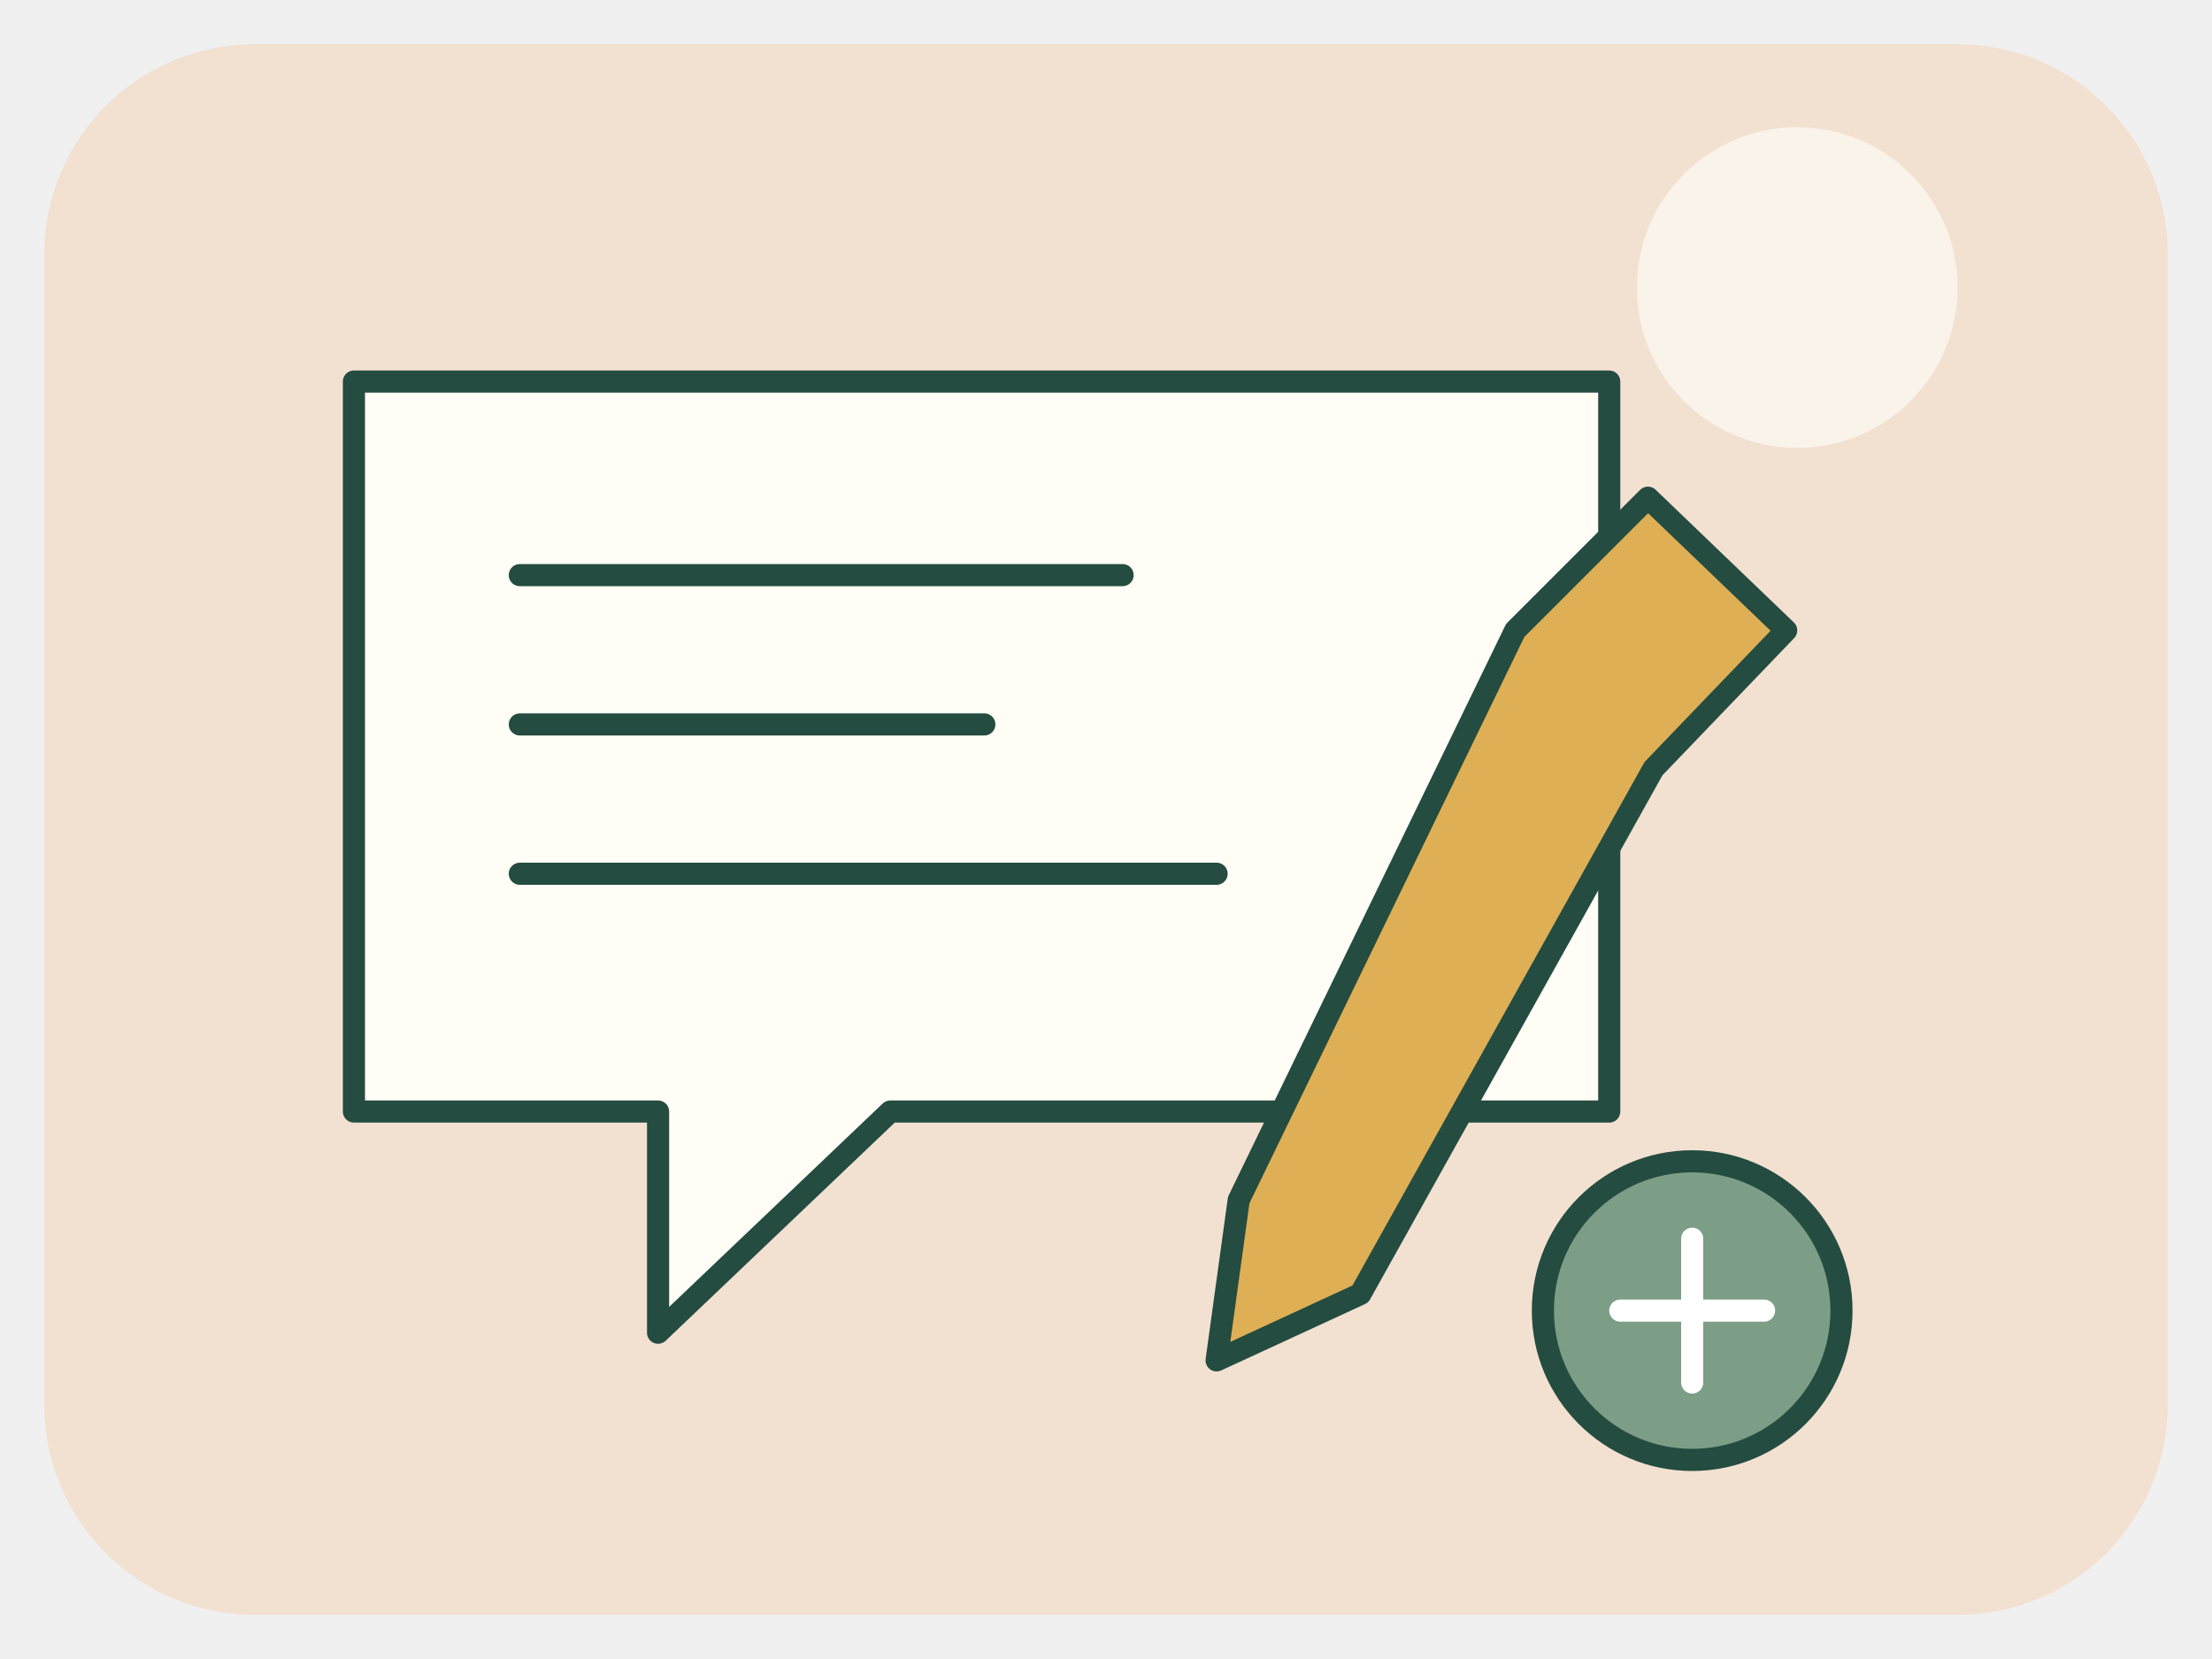
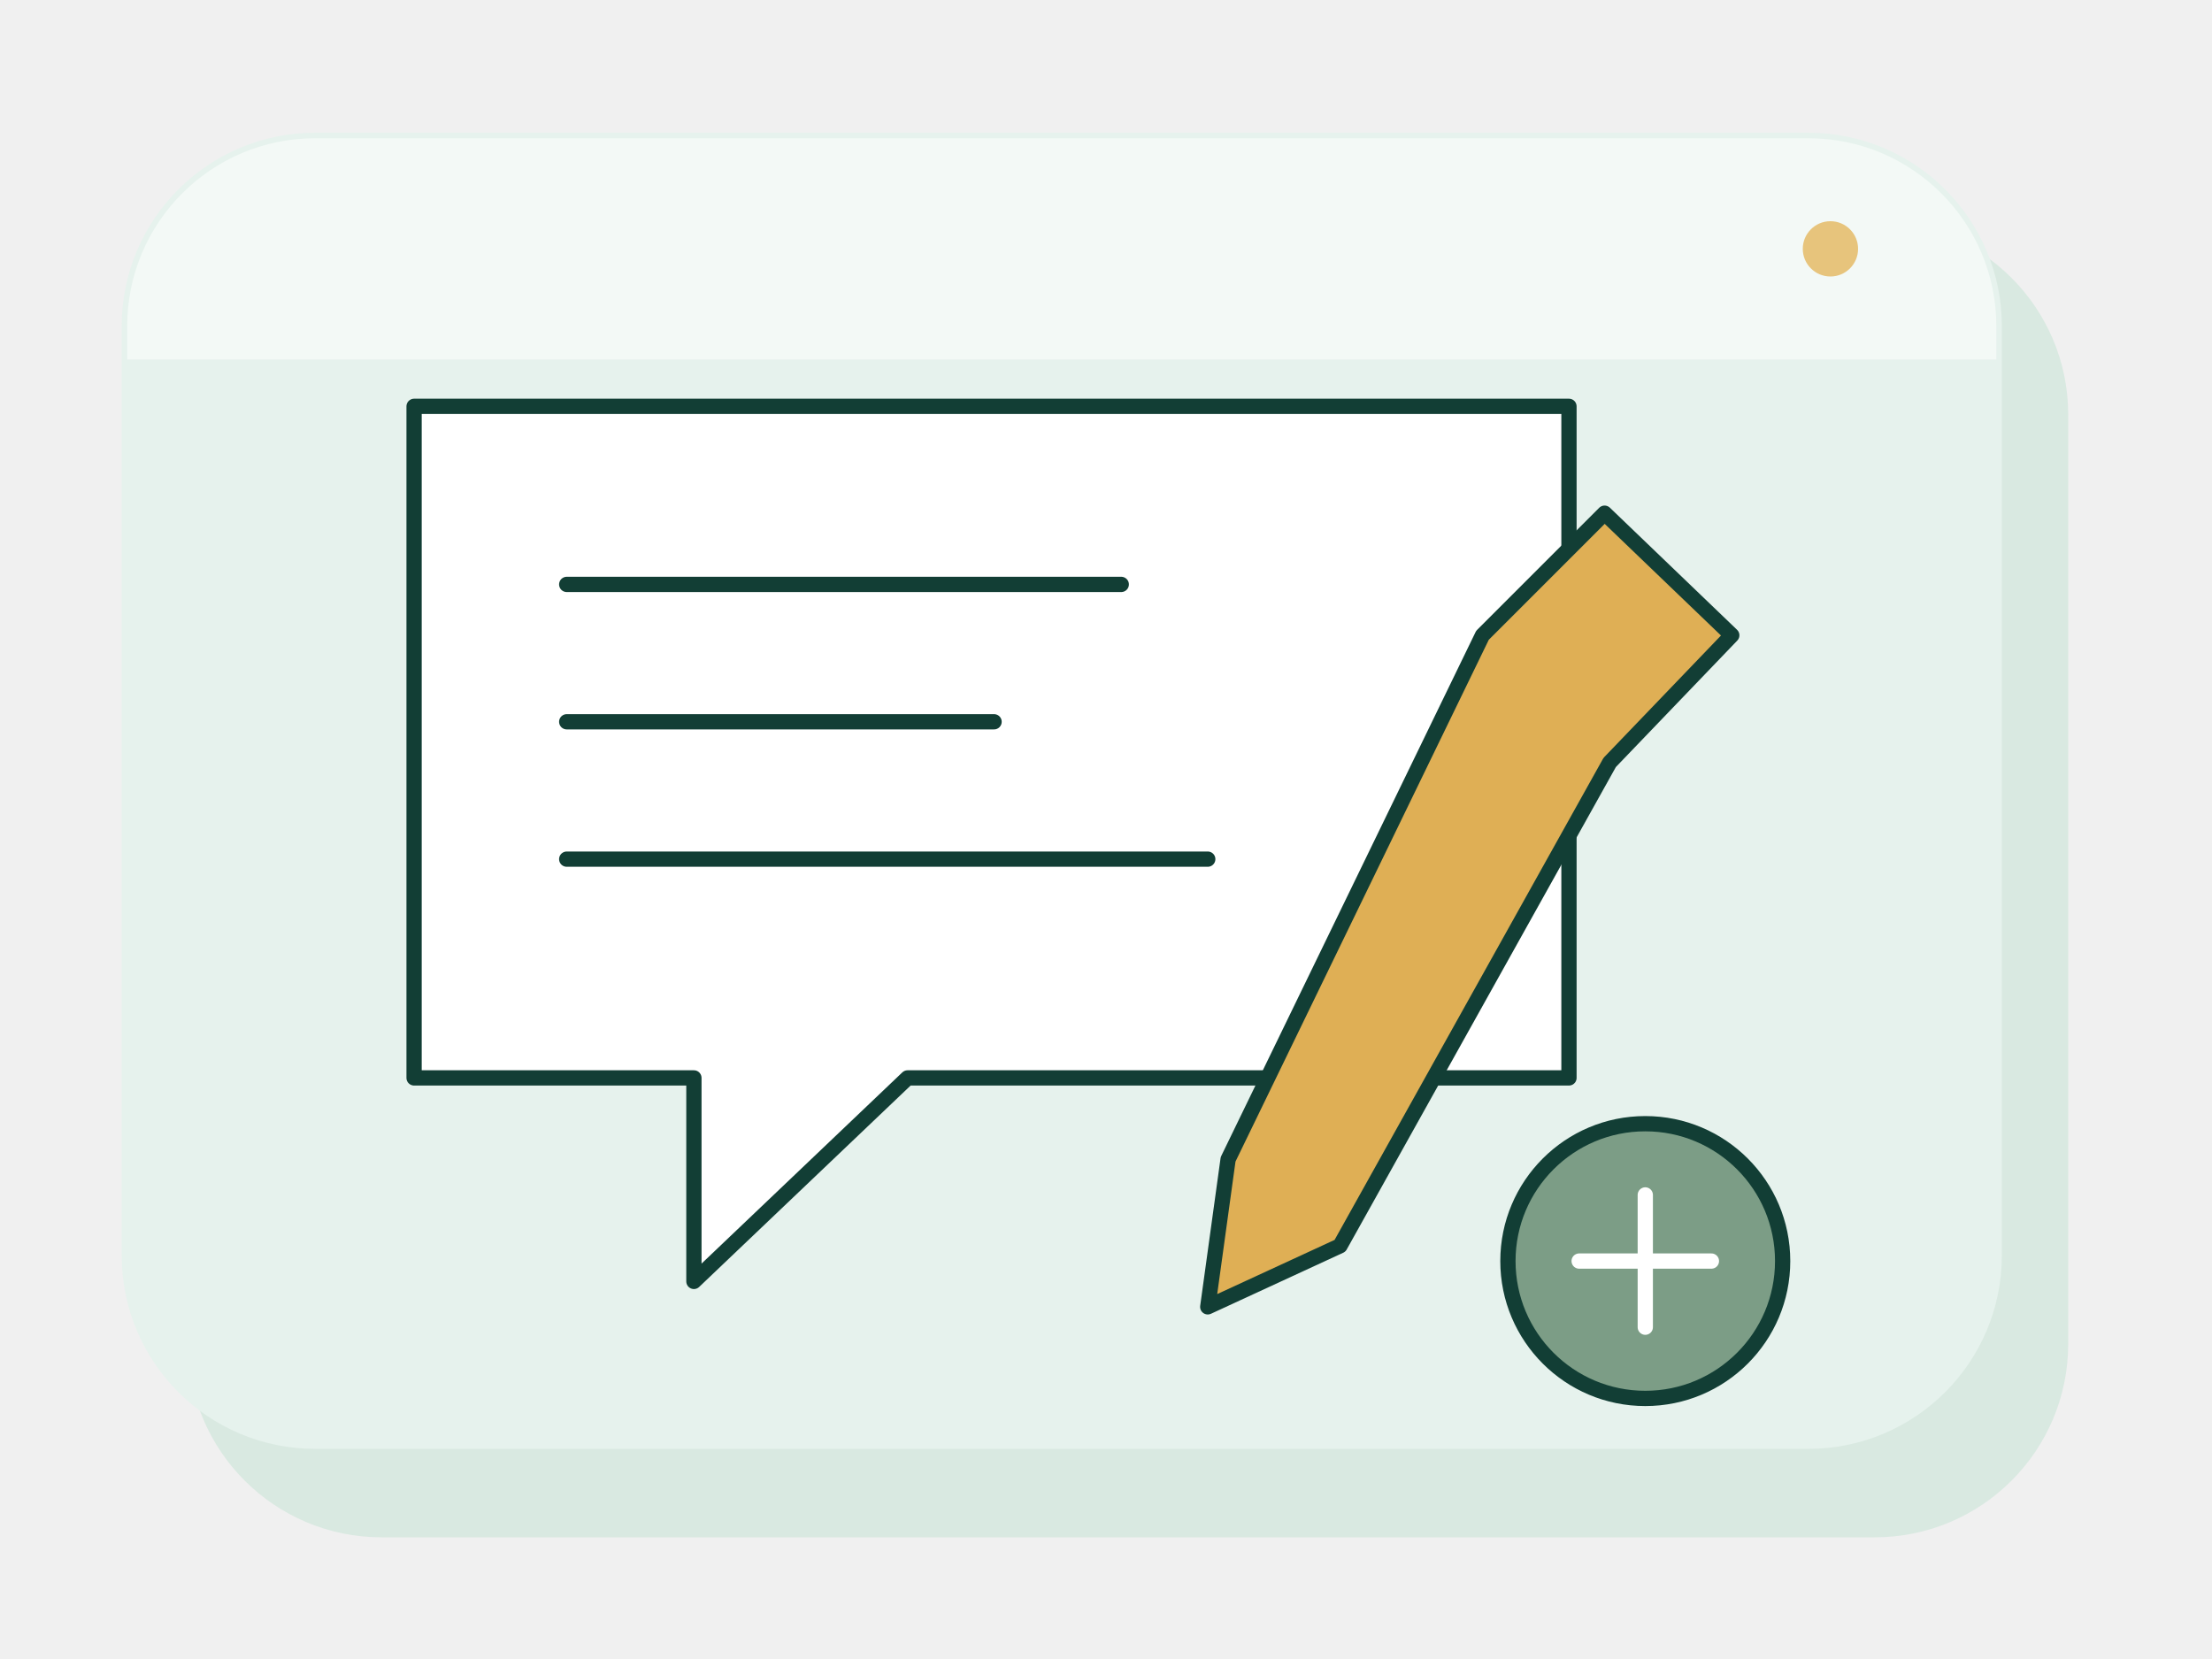
<svg xmlns="http://www.w3.org/2000/svg" viewBox="0 0 400 300" fill="none">
-   <rect x="8" y="8" width="384" height="284" rx="38" fill="#f2e0d1" />
-   <circle cx="325" cy="52" r="29" fill="#fffdf6" opacity=".65" />
-   <g stroke="#244c40" stroke-width="4" stroke-linecap="round" stroke-linejoin="round">
-     <path d="M64 69h227v132H161l-42 40v-40H64z" fill="#fffdf6" />
-     <path d="M94 104h109m-109 27h84m-84 27h126" />
-     <path d="m274 114 24-24 25 24-24 25-53 95-26 12 4-29z" fill="#dfaf55" />
-     <circle cx="306" cy="237" r="27" fill="#7c9d86" />
-     <path d="M306 224v26m-13-13h26" stroke="#fff" />
+   <rect x="34" y="40" width="340" height="238" rx="35" fill="#d9e9e1" />
+   <rect x="22" y="24" width="340" height="238" rx="35" fill="#e6f2ed" />
+   <path d="M57 25h270a34 34 0 0 1 34 34v6H23v-6a34 34 0 0 1 34-34Z" fill="#f3f9f6" />
+   <circle cx="331" cy="45" r="5" fill="#e7c47c" />
+   <g transform="translate(16 10) scale(.92)">
+     <g stroke="#123e35" stroke-width="3" stroke-linecap="round" stroke-linejoin="round">
+       <path d="M64 69h227v132H161l-42 40v-40H64z" fill="#ffffff" />
+       <path d="M94 104h109m-109 27h84m-84 27h126" />
+       <path d="m274 114 24-24 25 24-24 25-53 95-26 12 4-29z" fill="#dfaf55" />
+       <circle cx="306" cy="237" r="27" fill="#7c9d86" />
+       <path d="M306 224v26m-13-13h26" stroke="#fff" />
+     </g>
  </g>
</svg>
